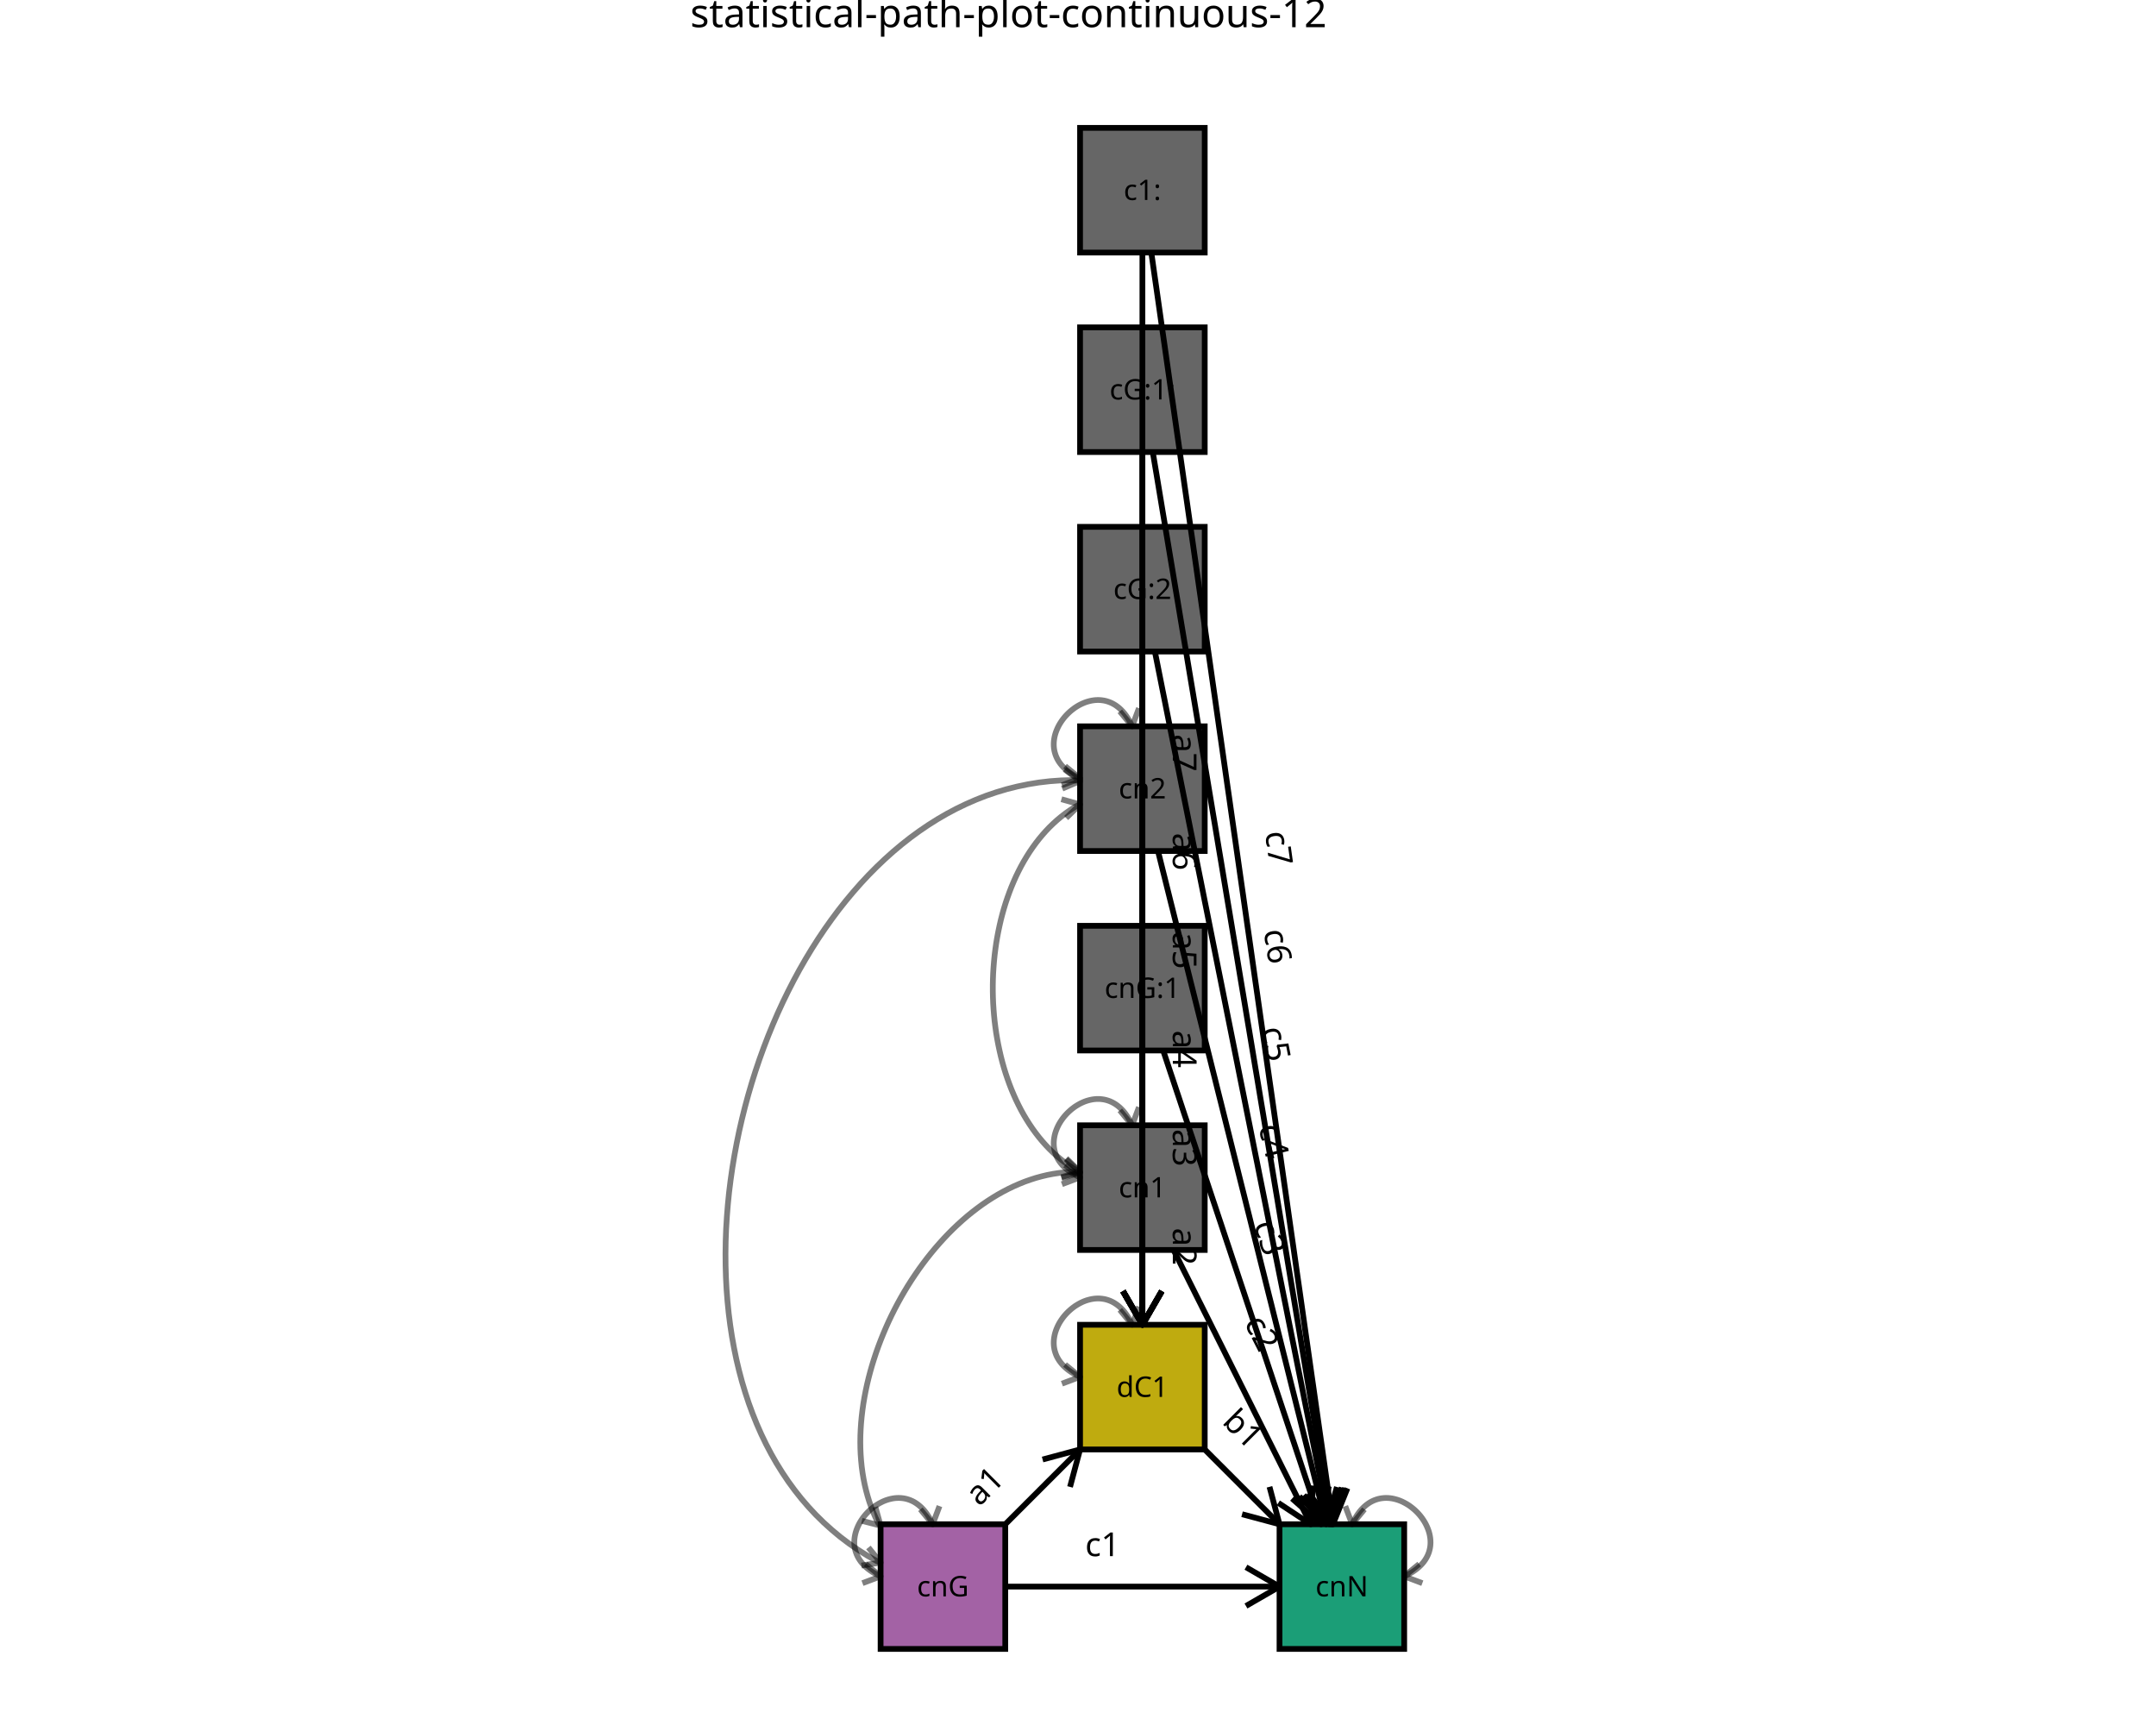
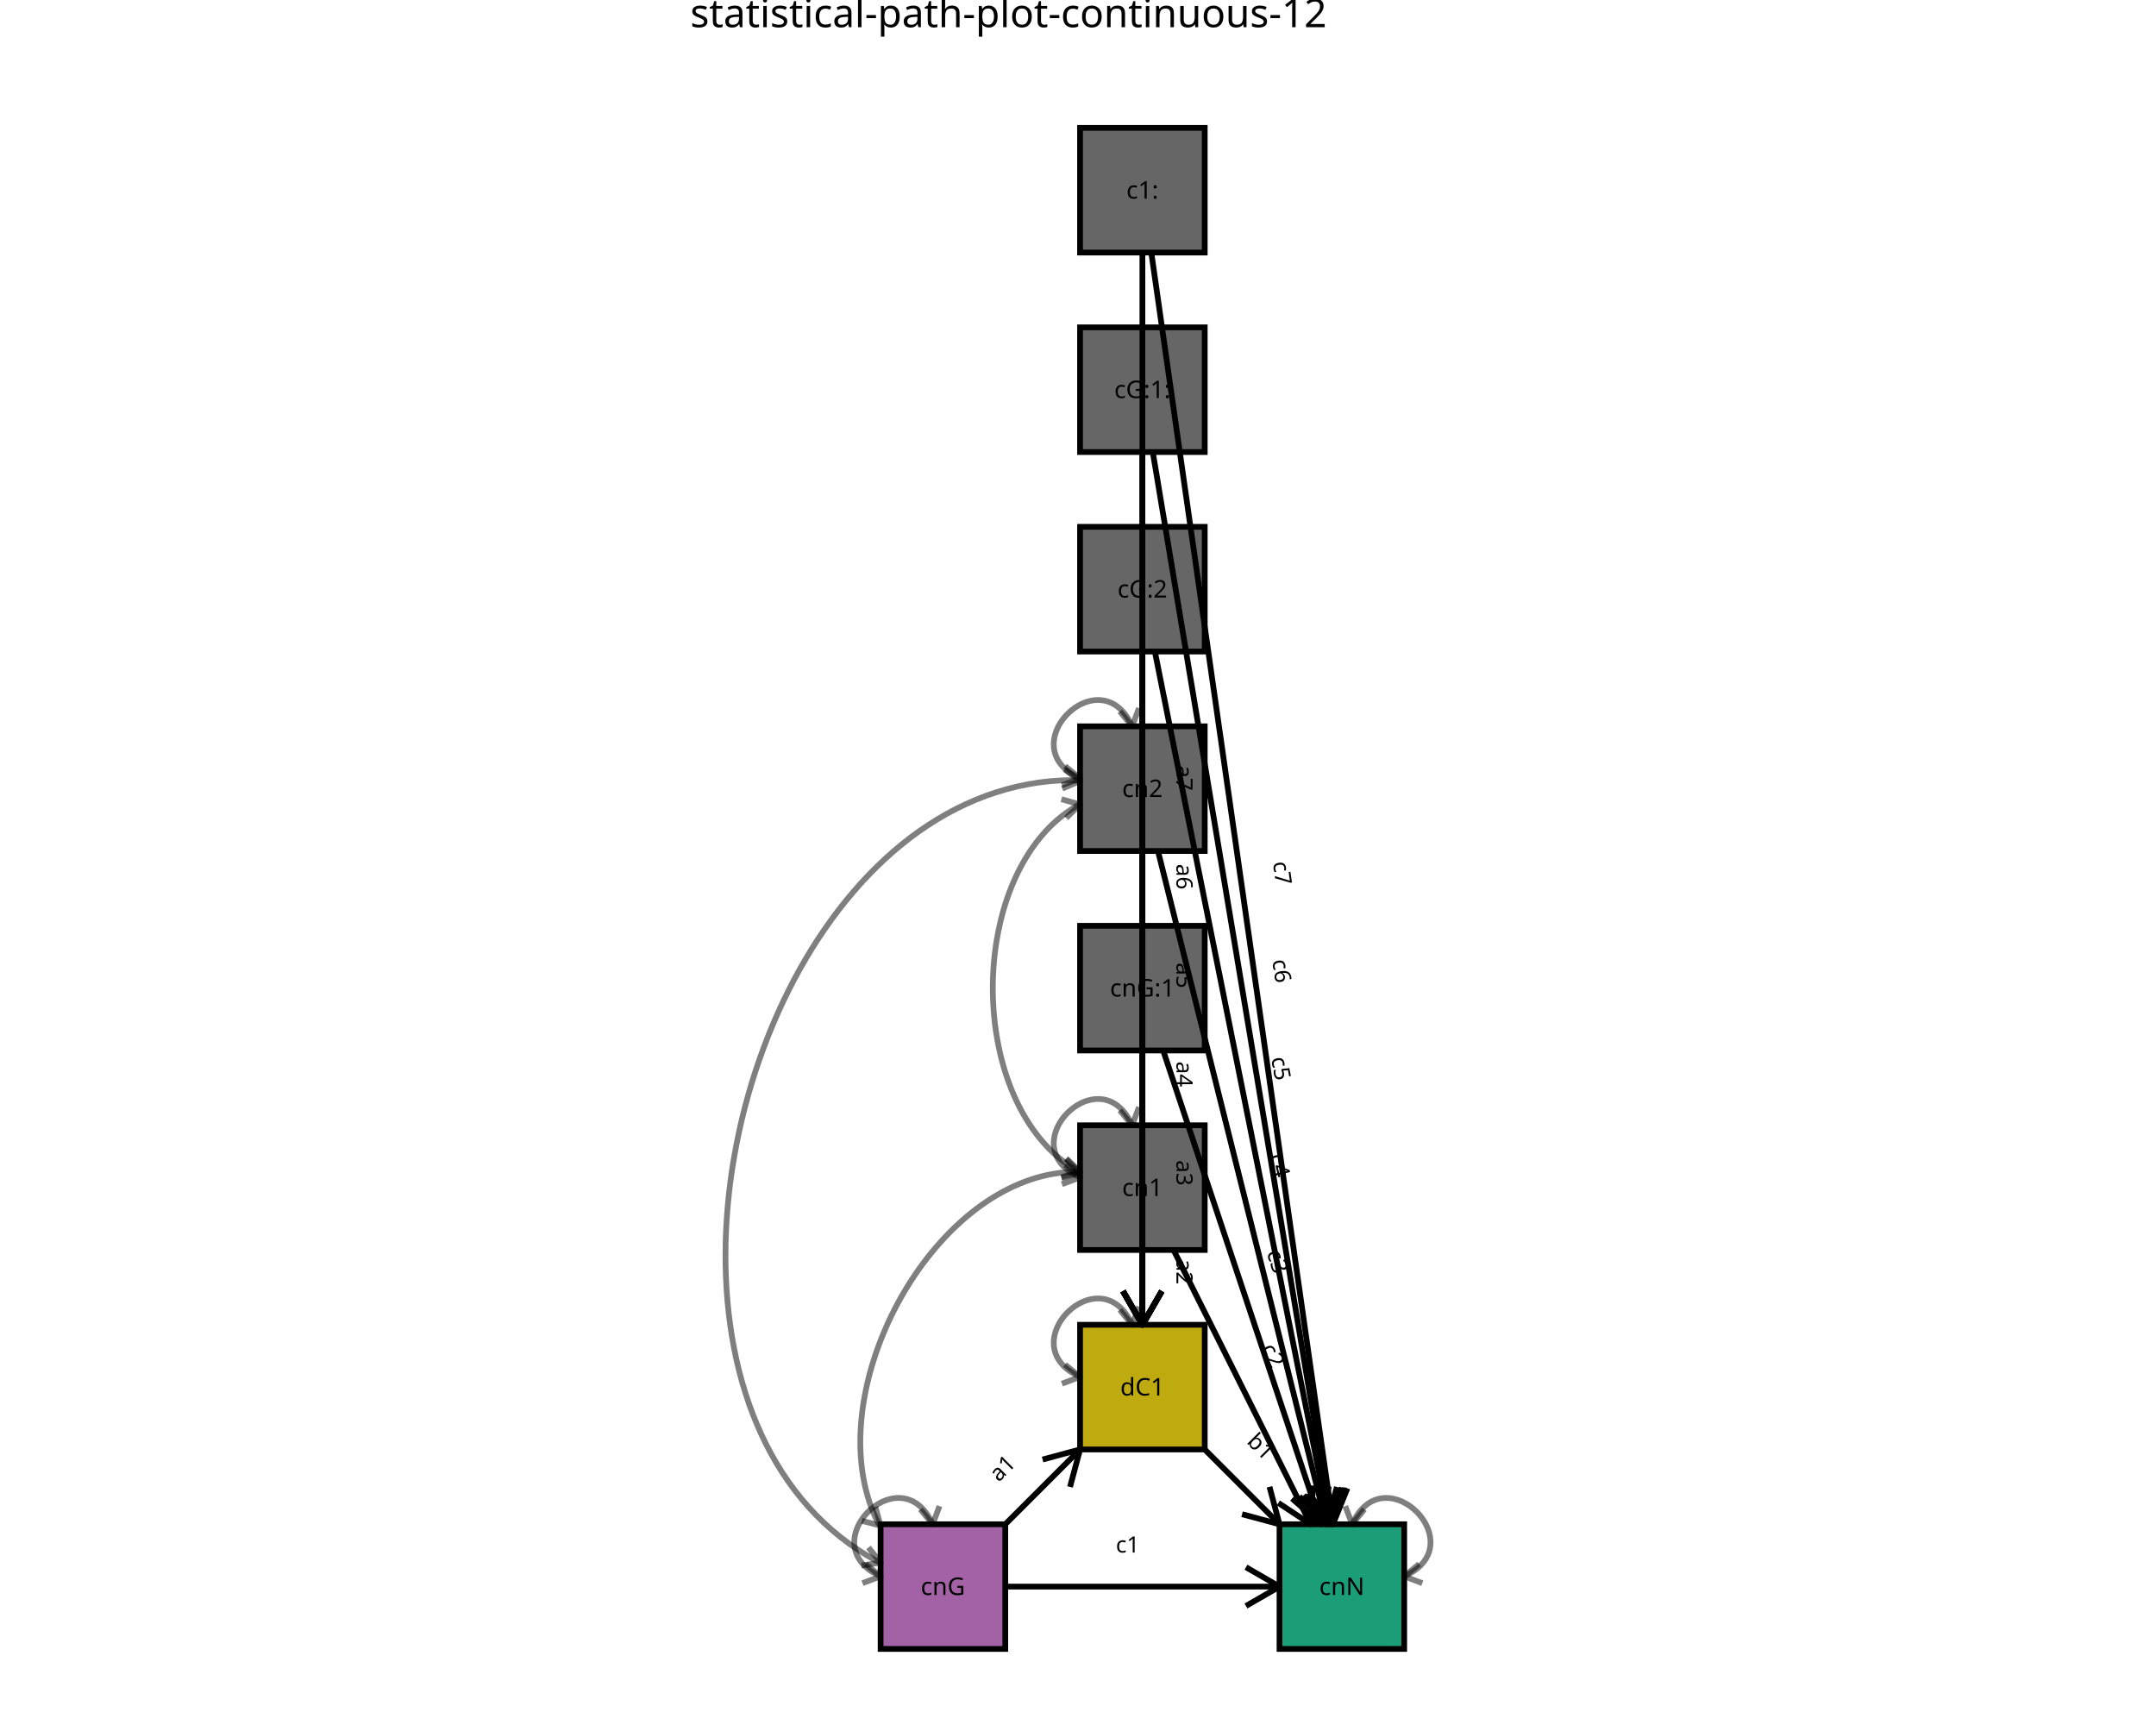
<svg xmlns="http://www.w3.org/2000/svg" class="svglite" data-engine-version="2.0" width="720.00pt" height="576.00pt" viewBox="0 0 720.00 576.00">
  <defs>
    <style type="text/css">
    .svglite line, .svglite polyline, .svglite polygon, .svglite path, .svglite rect, .svglite circle {
      fill: none;
      stroke: #000000;
      stroke-linecap: round;
      stroke-linejoin: round;
      stroke-miterlimit: 10.00;
    }
  </style>
  </defs>
  <rect width="100%" height="100%" style="stroke: none; fill: #FFFFFF;" />
  <defs>
    <clipPath id="cpMC4wMHw3MjAuMDB8MC4wMHw1NzYuMDA=">
      <rect x="0.00" y="0.00" width="720.00" height="576.00" />
    </clipPath>
  </defs>
  <g clip-path="url(#cpMC4wMHw3MjAuMDB8MC4wMHw1NzYuMDA=)">
</g>
  <defs>
    <clipPath id="cpMjMwLjUxfDQ4OS40OXwwLjAwfDU3Ni4wMA==">
      <rect x="230.51" y="0.00" width="258.99" height="576.00" />
    </clipPath>
  </defs>
  <g clip-path="url(#cpMjMwLjUxfDQ4OS40OXwwLjAwfDU3Ni4wMA==)">
    <rect x="230.51" y="0.00" width="258.99" height="576.00" style="stroke-width: 10.67; stroke: none;" />
  </g>
  <g clip-path="url(#cpMC4wMHw3MjAuMDB8MC4wMHw1NzYuMDA=)">
</g>
  <defs>
    <clipPath id="cpMjMwLjUxfDQ4OS40OXwxNy4zMHw1NzYuMDA=">
      <rect x="230.51" y="17.30" width="258.99" height="558.70" />
    </clipPath>
  </defs>
  <g clip-path="url(#cpMjMwLjUxfDQ4OS40OXwxNy4zMHw1NzYuMDA=)">
    <rect x="230.51" y="17.30" width="258.99" height="558.70" style="stroke-width: 10.67; stroke: none;" />
    <rect x="294.08" y="508.97" width="41.63" height="41.63" style="stroke-width: 1.92; stroke-linecap: butt; stroke-linejoin: miter; fill: #A362A5;" />
    <rect x="427.30" y="508.97" width="41.63" height="41.63" style="stroke-width: 1.92; stroke-linecap: butt; stroke-linejoin: miter; fill: #1B9E77;" />
    <rect x="360.69" y="442.36" width="41.63" height="41.63" style="stroke-width: 1.92; stroke-linecap: butt; stroke-linejoin: miter; fill: #BFAB0F;" />
    <rect x="360.69" y="375.75" width="41.63" height="41.63" style="stroke-width: 1.92; stroke-linecap: butt; stroke-linejoin: miter; fill: #666666;" />
    <rect x="360.69" y="309.14" width="41.63" height="41.63" style="stroke-width: 1.92; stroke-linecap: butt; stroke-linejoin: miter; fill: #666666;" />
    <rect x="360.69" y="242.53" width="41.63" height="41.63" style="stroke-width: 1.92; stroke-linecap: butt; stroke-linejoin: miter; fill: #666666;" />
    <rect x="360.69" y="175.92" width="41.63" height="41.63" style="stroke-width: 1.92; stroke-linecap: butt; stroke-linejoin: miter; fill: #666666;" />
    <rect x="360.69" y="109.31" width="41.63" height="41.63" style="stroke-width: 1.92; stroke-linecap: butt; stroke-linejoin: miter; fill: #666666;" />
    <rect x="360.69" y="42.70" width="41.63" height="41.63" style="stroke-width: 1.92; stroke-linecap: butt; stroke-linejoin: miter; fill: #666666;" />
    <polyline points="335.71,529.79 336.43,529.79 337.77,529.79 339.12,529.79 340.46,529.79 341.81,529.79 343.15,529.79 344.50,529.79 345.85,529.79 347.19,529.79 348.54,529.79 349.88,529.79 351.23,529.79 352.57,529.79 353.92,529.79 355.26,529.79 356.61,529.79 357.96,529.79 359.30,529.79 360.65,529.79 361.99,529.79 363.34,529.79 364.68,529.79 366.03,529.79 367.38,529.79 368.72,529.79 370.07,529.79 371.41,529.79 372.76,529.79 374.10,529.79 375.45,529.79 376.80,529.79 378.14,529.79 379.49,529.79 380.83,529.79 382.18,529.79 383.52,529.79 384.87,529.79 386.22,529.79 387.56,529.79 388.91,529.79 390.25,529.79 391.60,529.79 392.94,529.79 394.29,529.79 395.63,529.79 396.98,529.79 398.33,529.79 399.67,529.79 401.02,529.79 402.36,529.79 403.71,529.79 405.05,529.79 406.40,529.79 407.75,529.79 409.09,529.79 410.44,529.79 411.78,529.79 413.13,529.79 414.47,529.79 415.82,529.79 417.17,529.79 418.51,529.79 419.86,529.79 421.20,529.79 422.55,529.79 423.89,529.79 425.24,529.79 426.59,529.79 427.30,529.79 " style="stroke-width: 1.92; stroke-linecap: butt;" />
    <polyline points="416.09,536.26 427.30,529.79 416.09,523.31 " style="stroke-width: 1.92; stroke-linecap: butt;" />
    <polyline points="385.67,217.55 386.22,220.29 386.89,223.65 387.56,227.01 388.23,230.38 388.91,233.74 389.58,237.11 390.25,240.47 390.92,243.83 391.60,247.20 392.27,250.56 392.94,253.93 393.62,257.29 394.29,260.66 394.96,264.02 395.63,267.38 396.31,270.75 396.98,274.11 397.65,277.48 398.33,280.84 399.00,284.20 399.67,287.57 400.34,290.93 401.02,294.30 401.69,297.66 402.36,301.03 403.04,304.39 403.71,307.75 404.38,311.12 405.05,314.48 405.73,317.85 406.40,321.21 407.07,324.57 407.75,327.94 408.42,331.30 409.09,334.67 409.76,338.03 410.44,341.40 411.11,344.76 411.78,348.12 412.46,351.49 413.13,354.85 413.80,358.22 414.47,361.58 415.15,364.94 415.82,368.31 416.49,371.67 417.17,375.04 417.84,378.40 418.51,381.77 419.18,385.13 419.86,388.49 420.53,391.86 421.20,395.22 421.88,398.59 422.55,401.95 423.22,405.31 423.89,408.68 424.57,412.04 425.24,415.41 425.91,418.77 426.59,422.14 427.26,425.50 427.93,428.86 428.60,432.23 429.28,435.59 429.95,438.96 430.62,442.32 431.29,445.68 431.97,449.05 432.64,452.41 433.31,455.78 433.99,459.14 434.66,462.51 435.33,465.87 436.00,469.23 436.68,472.60 437.35,475.96 438.02,479.33 438.70,482.69 439.37,486.05 440.04,489.42 440.71,492.78 441.39,496.15 442.06,499.51 442.73,502.88 443.41,506.24 443.95,508.97 " style="stroke-width: 1.92; stroke-linecap: butt;" />
    <polyline points="435.40,499.25 443.95,508.97 448.10,496.71 " style="stroke-width: 1.92; stroke-linecap: butt;" />
    <polyline points="381.51,217.55 381.51,218.27 381.51,220.96 381.51,223.65 381.51,226.34 381.51,229.03 381.51,231.72 381.51,234.41 381.51,237.11 381.51,239.80 381.51,242.49 381.51,245.18 381.51,247.87 381.51,250.56 381.51,253.25 381.51,255.95 381.51,258.64 381.51,261.33 381.51,264.02 381.51,266.71 381.51,269.40 381.51,272.09 381.51,274.78 381.51,277.48 381.51,280.17 381.51,282.86 381.51,285.55 381.51,288.24 381.51,290.93 381.51,293.62 381.51,296.32 381.51,299.01 381.51,301.70 381.51,304.39 381.51,307.08 381.51,309.77 381.51,312.46 381.51,315.15 381.51,317.85 381.51,320.54 381.51,323.23 381.51,325.92 381.51,328.61 381.51,331.30 381.51,333.99 381.51,336.69 381.51,339.38 381.51,342.07 381.51,344.76 381.51,347.45 381.51,350.14 381.51,352.83 381.51,355.52 381.51,358.22 381.51,360.91 381.51,363.60 381.51,366.29 381.51,368.98 381.51,371.67 381.51,374.36 381.51,377.06 381.51,379.75 381.51,382.44 381.51,385.13 381.51,387.82 381.51,390.51 381.51,393.20 381.51,395.89 381.51,398.59 381.51,401.28 381.51,403.97 381.51,406.66 381.51,409.35 381.51,412.04 381.51,414.73 381.51,417.43 381.51,420.12 381.51,422.81 381.51,425.50 381.51,428.19 381.51,430.88 381.51,433.57 381.51,436.27 381.51,438.96 381.51,441.65 381.51,442.36 " style="stroke-width: 1.92; stroke-linecap: butt;" />
    <polyline points="375.03,431.15 381.51,442.36 387.98,431.15 " style="stroke-width: 1.92; stroke-linecap: butt;" />
    <polyline points="384.97,150.94 385.54,154.35 386.22,158.38 386.89,162.42 387.56,166.46 388.23,170.50 388.91,174.53 389.58,178.57 390.25,182.61 390.92,186.64 391.60,190.68 392.27,194.72 392.94,198.75 393.62,202.79 394.29,206.83 394.96,210.87 395.63,214.90 396.31,218.94 396.98,222.98 397.65,227.01 398.33,231.05 399.00,235.09 399.67,239.12 400.34,243.16 401.02,247.20 401.69,251.24 402.36,255.27 403.04,259.31 403.71,263.35 404.38,267.38 405.05,271.42 405.73,275.46 406.40,279.49 407.07,283.53 407.75,287.57 408.42,291.61 409.09,295.64 409.76,299.68 410.44,303.72 411.11,307.75 411.78,311.79 412.46,315.83 413.13,319.86 413.80,323.90 414.47,327.94 415.15,331.98 415.82,336.01 416.49,340.05 417.17,344.09 417.84,348.12 418.51,352.16 419.18,356.20 419.86,360.23 420.53,364.27 421.20,368.31 421.88,372.35 422.55,376.38 423.22,380.42 423.89,384.46 424.57,388.49 425.24,392.53 425.91,396.57 426.59,400.60 427.26,404.64 427.93,408.68 428.60,412.72 429.28,416.75 429.95,420.79 430.62,424.83 431.29,428.86 431.97,432.90 432.64,436.94 433.31,440.97 433.99,445.01 434.66,449.05 435.33,453.09 436.00,457.12 436.68,461.16 437.35,465.20 438.02,469.23 438.70,473.27 439.37,477.31 440.04,481.34 440.71,485.38 441.39,489.42 442.06,493.46 442.73,497.49 443.41,501.53 444.08,505.57 444.65,508.97 " style="stroke-width: 1.92; stroke-linecap: butt;" />
    <polyline points="436.42,498.98 444.65,508.97 449.19,496.85 " style="stroke-width: 1.92; stroke-linecap: butt;" />
    <polyline points="381.51,150.94 381.51,153.67 381.51,157.04 381.51,160.40 381.51,163.77 381.51,167.13 381.51,170.50 381.51,173.86 381.51,177.22 381.51,180.59 381.51,183.95 381.51,187.32 381.51,190.68 381.51,194.04 381.51,197.41 381.51,200.77 381.51,204.14 381.51,207.50 381.51,210.87 381.51,214.23 381.51,217.59 381.51,220.96 381.51,224.32 381.51,227.69 381.51,231.05 381.51,234.41 381.51,237.78 381.51,241.14 381.51,244.51 381.51,247.87 381.51,251.24 381.51,254.60 381.51,257.96 381.51,261.33 381.51,264.69 381.51,268.06 381.51,271.42 381.51,274.78 381.51,278.15 381.51,281.51 381.51,284.88 381.51,288.24 381.51,291.61 381.51,294.97 381.51,298.33 381.51,301.70 381.51,305.06 381.51,308.43 381.51,311.79 381.51,315.15 381.51,318.52 381.51,321.88 381.51,325.25 381.51,328.61 381.51,331.98 381.51,335.34 381.51,338.70 381.51,342.07 381.51,345.43 381.51,348.80 381.51,352.16 381.51,355.52 381.51,358.89 381.51,362.25 381.51,365.62 381.51,368.98 381.51,372.35 381.51,375.71 381.51,379.07 381.51,382.44 381.51,385.80 381.51,389.17 381.51,392.53 381.51,395.89 381.51,399.26 381.51,402.62 381.51,405.99 381.51,409.35 381.51,412.72 381.51,416.08 381.51,419.44 381.51,422.81 381.51,426.17 381.51,429.54 381.51,432.90 381.51,436.27 381.51,439.63 381.51,442.36 " style="stroke-width: 1.92; stroke-linecap: butt;" />
    <polyline points="375.03,431.15 381.51,442.36 387.98,431.15 " style="stroke-width: 1.92; stroke-linecap: butt;" />
    <polyline points="384.48,84.33 384.87,87.06 385.54,91.77 386.22,96.48 386.89,101.19 387.56,105.90 388.23,110.61 388.91,115.32 389.58,120.03 390.25,124.74 390.92,129.45 391.60,134.16 392.27,138.87 392.94,143.58 393.62,148.29 394.29,153.00 394.96,157.71 395.63,162.42 396.31,167.13 396.98,171.84 397.65,176.55 398.33,181.26 399.00,185.97 399.67,190.68 400.34,195.39 401.02,200.10 401.69,204.81 402.36,209.52 403.04,214.23 403.71,218.94 404.38,223.65 405.05,228.36 405.73,233.07 406.40,237.78 407.07,242.49 407.75,247.20 408.42,251.91 409.09,256.62 409.76,261.33 410.44,266.04 411.11,270.75 411.78,275.46 412.46,280.17 413.13,284.88 413.80,289.59 414.47,294.30 415.15,299.01 415.82,303.72 416.49,308.43 417.17,313.14 417.84,317.85 418.51,322.56 419.18,327.27 419.86,331.98 420.53,336.69 421.20,341.40 421.88,346.11 422.55,350.82 423.22,355.52 423.89,360.23 424.57,364.94 425.24,369.65 425.91,374.36 426.59,379.07 427.26,383.78 427.93,388.49 428.60,393.20 429.28,397.91 429.95,402.62 430.62,407.33 431.29,412.04 431.97,416.75 432.64,421.46 433.31,426.17 433.99,430.88 434.66,435.59 435.33,440.30 436.00,445.01 436.68,449.72 437.35,454.43 438.02,459.14 438.70,463.85 439.37,468.56 440.04,473.27 440.71,477.98 441.39,482.69 442.06,487.40 442.73,492.11 443.41,496.82 444.08,501.53 444.75,506.24 445.14,508.97 " style="stroke-width: 1.92; stroke-linecap: butt;" />
    <polyline points="437.15,498.79 445.14,508.97 449.97,496.96 " style="stroke-width: 1.92; stroke-linecap: butt;" />
    <polyline points="381.51,84.33 381.51,87.74 381.51,91.77 381.51,95.81 381.51,99.85 381.51,103.89 381.51,107.92 381.51,111.96 381.51,116.00 381.51,120.03 381.51,124.07 381.51,128.11 381.51,132.14 381.51,136.18 381.51,140.22 381.51,144.26 381.51,148.29 381.51,152.33 381.51,156.37 381.51,160.40 381.51,164.44 381.51,168.48 381.51,172.51 381.51,176.55 381.51,180.59 381.51,184.63 381.51,188.66 381.51,192.70 381.51,196.74 381.51,200.77 381.51,204.81 381.51,208.85 381.51,212.88 381.51,216.92 381.51,220.96 381.51,225.00 381.51,229.03 381.51,233.07 381.51,237.11 381.51,241.14 381.51,245.18 381.51,249.22 381.51,253.25 381.51,257.29 381.51,261.33 381.51,265.37 381.51,269.40 381.51,273.44 381.51,277.48 381.51,281.51 381.51,285.55 381.51,289.59 381.51,293.62 381.51,297.66 381.51,301.70 381.51,305.74 381.51,309.77 381.51,313.81 381.51,317.85 381.51,321.88 381.51,325.92 381.51,329.96 381.51,333.99 381.51,338.03 381.51,342.07 381.51,346.11 381.51,350.14 381.51,354.18 381.51,358.22 381.51,362.25 381.51,366.29 381.51,370.33 381.51,374.36 381.51,378.40 381.51,382.44 381.51,386.48 381.51,390.51 381.51,394.55 381.51,398.59 381.51,402.62 381.51,406.66 381.51,410.70 381.51,414.73 381.51,418.77 381.51,422.81 381.51,426.85 381.51,430.88 381.51,434.92 381.51,438.96 381.51,442.36 " style="stroke-width: 1.92; stroke-linecap: butt;" />
    <polyline points="375.03,431.15 381.51,442.36 387.98,431.15 " style="stroke-width: 1.92; stroke-linecap: butt;" />
    <polyline points="335.71,508.97 335.75,508.93 336.43,508.26 337.10,507.59 337.77,506.91 338.44,506.24 339.12,505.57 339.79,504.89 340.46,504.22 341.14,503.55 341.81,502.88 342.48,502.20 343.15,501.53 343.83,500.86 344.50,500.18 345.17,499.51 345.85,498.84 346.52,498.17 347.19,497.49 347.86,496.82 348.54,496.15 349.21,495.47 349.88,494.80 350.55,494.13 351.23,493.46 351.90,492.78 352.57,492.11 353.25,491.44 353.92,490.76 354.59,490.09 355.26,489.42 355.94,488.75 356.61,488.07 357.28,487.40 357.96,486.73 358.63,486.05 359.30,485.38 359.97,484.71 360.65,484.04 360.69,483.99 " style="stroke-width: 1.92; stroke-linecap: butt;" />
    <polyline points="357.34,496.50 360.69,483.99 348.18,487.35 " style="stroke-width: 1.92; stroke-linecap: butt;" />
    <polyline points="402.32,483.99 402.36,484.04 403.04,484.71 403.71,485.38 404.38,486.05 405.05,486.73 405.73,487.40 406.40,488.07 407.07,488.75 407.75,489.42 408.42,490.09 409.09,490.76 409.76,491.44 410.44,492.11 411.11,492.78 411.78,493.46 412.46,494.13 413.13,494.80 413.80,495.47 414.47,496.15 415.15,496.82 415.82,497.49 416.49,498.17 417.17,498.84 417.84,499.51 418.51,500.18 419.18,500.86 419.86,501.53 420.53,502.20 421.20,502.88 421.88,503.55 422.55,504.22 423.22,504.89 423.89,505.57 424.57,506.24 425.24,506.91 425.91,507.59 426.59,508.26 427.26,508.93 427.30,508.97 " style="stroke-width: 1.92; stroke-linecap: butt;" />
    <polyline points="414.79,505.62 427.30,508.97 423.95,496.47 " style="stroke-width: 1.92; stroke-linecap: butt;" />
    <polyline points="391.91,417.38 392.27,418.10 392.94,419.44 393.62,420.79 394.29,422.14 394.96,423.48 395.63,424.83 396.31,426.17 396.98,427.52 397.65,428.86 398.33,430.21 399.00,431.56 399.67,432.90 400.34,434.25 401.02,435.59 401.69,436.94 402.36,438.28 403.04,439.63 403.71,440.97 404.38,442.32 405.05,443.67 405.73,445.01 406.40,446.36 407.07,447.70 407.75,449.05 408.42,450.39 409.09,451.74 409.76,453.09 410.44,454.43 411.11,455.78 411.78,457.12 412.46,458.47 413.13,459.81 413.80,461.16 414.47,462.51 415.15,463.85 415.82,465.20 416.49,466.54 417.17,467.89 417.84,469.23 418.51,470.58 419.18,471.93 419.86,473.27 420.53,474.62 421.20,475.96 421.88,477.31 422.55,478.65 423.22,480.00 423.89,481.34 424.57,482.69 425.24,484.04 425.91,485.38 426.59,486.73 427.26,488.07 427.93,489.42 428.60,490.76 429.28,492.11 429.95,493.46 430.62,494.80 431.29,496.15 431.97,497.49 432.64,498.84 433.31,500.18 433.99,501.53 434.66,502.88 435.33,504.22 436.00,505.57 436.68,506.91 437.35,508.26 437.71,508.97 " style="stroke-width: 1.92; stroke-linecap: butt;" />
    <polyline points="426.90,501.84 437.71,508.97 438.48,496.05 " style="stroke-width: 1.92; stroke-linecap: butt;" />
    <polyline points="381.51,417.38 381.51,417.43 381.51,418.10 381.51,418.77 381.51,419.44 381.51,420.12 381.51,420.79 381.51,421.46 381.51,422.14 381.51,422.81 381.51,423.48 381.51,424.15 381.51,424.83 381.51,425.50 381.51,426.17 381.51,426.85 381.51,427.52 381.51,428.19 381.51,428.86 381.51,429.54 381.51,430.21 381.51,430.88 381.51,431.56 381.51,432.23 381.51,432.90 381.51,433.57 381.51,434.25 381.51,434.92 381.51,435.59 381.51,436.27 381.51,436.94 381.51,437.61 381.51,438.28 381.51,438.96 381.51,439.63 381.51,440.30 381.51,440.97 381.51,441.65 381.51,442.32 381.51,442.36 " style="stroke-width: 1.92; stroke-linecap: butt;" />
    <polyline points="375.03,431.15 381.51,442.36 387.98,431.15 " style="stroke-width: 1.92; stroke-linecap: butt;" />
    <polyline points="388.44,350.77 388.91,352.16 389.58,354.18 390.25,356.20 390.92,358.22 391.60,360.23 392.27,362.25 392.94,364.27 393.62,366.29 394.29,368.31 394.96,370.33 395.63,372.35 396.31,374.36 396.98,376.38 397.65,378.40 398.33,380.42 399.00,382.44 399.67,384.46 400.34,386.48 401.02,388.49 401.69,390.51 402.36,392.53 403.04,394.55 403.71,396.57 404.38,398.59 405.05,400.60 405.73,402.62 406.40,404.64 407.07,406.66 407.75,408.68 408.42,410.70 409.09,412.72 409.76,414.73 410.44,416.75 411.11,418.77 411.78,420.79 412.46,422.81 413.13,424.83 413.80,426.85 414.47,428.86 415.15,430.88 415.82,432.90 416.49,434.92 417.17,436.94 417.84,438.96 418.51,440.97 419.18,442.99 419.86,445.01 420.53,447.03 421.20,449.05 421.88,451.07 422.55,453.09 423.22,455.10 423.89,457.12 424.57,459.14 425.24,461.16 425.91,463.18 426.59,465.20 427.26,467.22 427.93,469.23 428.60,471.25 429.28,473.27 429.95,475.29 430.62,477.31 431.29,479.33 431.97,481.34 432.64,483.36 433.31,485.38 433.99,487.40 434.66,489.42 435.33,491.44 436.00,493.46 436.68,495.47 437.35,497.49 438.02,499.51 438.70,501.53 439.37,503.55 440.04,505.57 440.71,507.59 441.18,508.97 " style="stroke-width: 1.92; stroke-linecap: butt;" />
    <polyline points="431.49,500.38 441.18,508.97 443.77,496.29 " style="stroke-width: 1.92; stroke-linecap: butt;" />
    <polyline points="381.51,350.77 381.51,351.49 381.51,352.83 381.51,354.18 381.51,355.52 381.51,356.87 381.51,358.22 381.51,359.56 381.51,360.91 381.51,362.25 381.51,363.60 381.51,364.94 381.51,366.29 381.51,367.64 381.51,368.98 381.51,370.33 381.51,371.67 381.51,373.02 381.51,374.36 381.51,375.71 381.51,377.06 381.51,378.40 381.51,379.75 381.51,381.09 381.51,382.44 381.51,383.78 381.51,385.13 381.51,386.48 381.51,387.82 381.51,389.17 381.51,390.51 381.51,391.86 381.51,393.20 381.51,394.55 381.51,395.89 381.51,397.24 381.51,398.59 381.51,399.93 381.51,401.28 381.51,402.62 381.51,403.97 381.51,405.31 381.51,406.66 381.51,408.01 381.51,409.35 381.51,410.70 381.51,412.04 381.51,413.39 381.51,414.73 381.51,416.08 381.51,417.43 381.51,418.77 381.51,420.12 381.51,421.46 381.51,422.81 381.51,424.15 381.51,425.50 381.51,426.85 381.51,428.19 381.51,429.54 381.51,430.88 381.51,432.23 381.51,433.57 381.51,434.92 381.51,436.27 381.51,437.61 381.51,438.96 381.51,440.30 381.51,441.65 381.51,442.36 " style="stroke-width: 1.92; stroke-linecap: butt;" />
    <polyline points="375.03,431.15 381.51,442.36 387.98,431.15 " style="stroke-width: 1.92; stroke-linecap: butt;" />
    <polyline points="386.71,284.16 386.89,284.88 387.56,287.57 388.23,290.26 388.91,292.95 389.58,295.64 390.25,298.33 390.92,301.03 391.60,303.72 392.27,306.41 392.94,309.10 393.62,311.79 394.29,314.48 394.96,317.17 395.63,319.86 396.31,322.56 396.98,325.25 397.65,327.94 398.33,330.63 399.00,333.32 399.67,336.01 400.34,338.70 401.02,341.40 401.69,344.09 402.36,346.78 403.04,349.47 403.71,352.16 404.38,354.85 405.05,357.54 405.73,360.23 406.40,362.93 407.07,365.62 407.75,368.31 408.42,371.00 409.09,373.69 409.76,376.38 410.44,379.07 411.11,381.77 411.78,384.46 412.46,387.15 413.13,389.84 413.80,392.53 414.47,395.22 415.15,397.91 415.82,400.60 416.49,403.30 417.17,405.99 417.84,408.68 418.51,411.37 419.18,414.06 419.86,416.75 420.53,419.44 421.20,422.14 421.88,424.83 422.55,427.52 423.22,430.21 423.89,432.90 424.57,435.59 425.24,438.28 425.91,440.97 426.59,443.67 427.26,446.36 427.93,449.05 428.60,451.74 429.28,454.43 429.95,457.12 430.62,459.81 431.29,462.51 431.97,465.20 432.64,467.89 433.31,470.58 433.99,473.27 434.66,475.96 435.33,478.65 436.00,481.34 436.68,484.04 437.35,486.73 438.02,489.42 438.70,492.11 439.37,494.80 440.04,497.49 440.71,500.18 441.39,502.88 442.06,505.57 442.73,508.26 442.91,508.97 " style="stroke-width: 1.92; stroke-linecap: butt;" />
    <polyline points="433.91,499.66 442.91,508.97 446.47,496.52 " style="stroke-width: 1.92; stroke-linecap: butt;" />
    <polyline points="381.51,284.16 381.51,285.55 381.51,287.57 381.51,289.59 381.51,291.61 381.51,293.62 381.51,295.64 381.51,297.66 381.51,299.68 381.51,301.70 381.51,303.72 381.51,305.74 381.51,307.75 381.51,309.77 381.51,311.79 381.51,313.81 381.51,315.83 381.51,317.85 381.51,319.86 381.51,321.88 381.51,323.90 381.51,325.92 381.51,327.94 381.51,329.96 381.51,331.98 381.51,333.99 381.51,336.01 381.51,338.03 381.51,340.05 381.51,342.07 381.51,344.09 381.51,346.11 381.51,348.12 381.51,350.14 381.51,352.16 381.51,354.18 381.51,356.20 381.51,358.22 381.51,360.23 381.51,362.25 381.51,364.27 381.51,366.29 381.51,368.31 381.51,370.33 381.51,372.35 381.51,374.36 381.51,376.38 381.51,378.40 381.51,380.42 381.51,382.44 381.51,384.46 381.51,386.48 381.51,388.49 381.51,390.51 381.51,392.53 381.51,394.55 381.51,396.57 381.51,398.59 381.51,400.60 381.51,402.62 381.51,404.64 381.51,406.66 381.51,408.68 381.51,410.70 381.51,412.72 381.51,414.73 381.51,416.75 381.51,418.77 381.51,420.79 381.51,422.81 381.51,424.83 381.51,426.85 381.51,428.86 381.51,430.88 381.51,432.90 381.51,434.92 381.51,436.94 381.51,438.96 381.51,440.97 381.51,442.36 " style="stroke-width: 1.92; stroke-linecap: butt;" />
    <polyline points="375.03,431.15 381.51,442.36 387.98,431.15 " style="stroke-width: 1.92; stroke-linecap: butt;" />
-     <text x="368.21" y="519.62" text-anchor="middle" style="font-size: 11.04px; font-family: sans;" textLength="11.66px" lengthAdjust="spacingAndGlyphs">c1</text>
-     <text transform="translate(422.38,349.25) rotate(-281)" text-anchor="middle" style="font-size: 11.04px; font-family: sans;" textLength="11.66px" lengthAdjust="spacingAndGlyphs">c5</text>
-     <text transform="translate(391.67,317.34) rotate(-270)" text-anchor="middle" style="font-size: 11.04px; font-family: sans;" textLength="12.28px" lengthAdjust="spacingAndGlyphs">a5</text>
-     <text transform="translate(422.88,316.53) rotate(-279)" text-anchor="middle" style="font-size: 11.04px; font-family: sans;" textLength="11.66px" lengthAdjust="spacingAndGlyphs">c6</text>
-     <text transform="translate(391.67,284.37) rotate(-270)" text-anchor="middle" style="font-size: 11.04px; font-family: sans;" textLength="12.28px" lengthAdjust="spacingAndGlyphs">a6</text>
-     <text transform="translate(423.24,283.74) rotate(-278)" text-anchor="middle" style="font-size: 11.04px; font-family: sans;" textLength="11.66px" lengthAdjust="spacingAndGlyphs">c7</text>
-     <text transform="translate(391.67,251.40) rotate(-270)" text-anchor="middle" style="font-size: 11.04px; font-family: sans;" textLength="12.28px" lengthAdjust="spacingAndGlyphs">a7</text>
-     <text transform="translate(331.47,498.83) rotate(-45)" text-anchor="middle" style="font-size: 11.04px; font-family: sans;" textLength="12.28px" lengthAdjust="spacingAndGlyphs">a1</text>
-     <text transform="translate(412.46,479.75) rotate(-315)" text-anchor="middle" style="font-size: 11.04px; font-family: sans;" textLength="12.28px" lengthAdjust="spacingAndGlyphs">b1</text>
-     <text transform="translate(418.00,446.81) rotate(-297)" text-anchor="middle" style="font-size: 11.04px; font-family: sans;" textLength="11.66px" lengthAdjust="spacingAndGlyphs">c2</text>
-     <text transform="translate(391.67,416.24) rotate(-270)" text-anchor="middle" style="font-size: 11.04px; font-family: sans;" textLength="12.28px" lengthAdjust="spacingAndGlyphs">a2</text>
-     <text transform="translate(420.38,414.42) rotate(-288)" text-anchor="middle" style="font-size: 11.04px; font-family: sans;" textLength="11.66px" lengthAdjust="spacingAndGlyphs">c3</text>
-     <text transform="translate(391.67,383.27) rotate(-270)" text-anchor="middle" style="font-size: 11.04px; font-family: sans;" textLength="12.28px" lengthAdjust="spacingAndGlyphs">a3</text>
-     <text transform="translate(421.62,381.90) rotate(-284)" text-anchor="middle" style="font-size: 11.04px; font-family: sans;" textLength="11.66px" lengthAdjust="spacingAndGlyphs">c4</text>
-     <text transform="translate(391.67,350.30) rotate(-270)" text-anchor="middle" style="font-size: 11.04px; font-family: sans;" textLength="12.28px" lengthAdjust="spacingAndGlyphs">a4</text>
-     <text x="314.89" y="533.05" text-anchor="middle" style="font-size: 9.48px; font-family: sans;" textLength="17.40px" lengthAdjust="spacingAndGlyphs">cnG</text>
-     <text x="448.12" y="533.05" text-anchor="middle" style="font-size: 9.48px; font-family: sans;" textLength="16.87px" lengthAdjust="spacingAndGlyphs">cnN</text>
-     <text x="381.51" y="466.44" text-anchor="middle" style="font-size: 9.48px; font-family: sans;" textLength="17.40px" lengthAdjust="spacingAndGlyphs">dC1</text>
-     <text x="381.51" y="399.83" text-anchor="middle" style="font-size: 9.48px; font-family: sans;" textLength="15.30px" lengthAdjust="spacingAndGlyphs">cn1</text>
-     <text x="381.51" y="333.22" text-anchor="middle" style="font-size: 9.48px; font-family: sans;" textLength="25.31px" lengthAdjust="spacingAndGlyphs">cnG:1</text>
-     <text x="381.51" y="266.61" text-anchor="middle" style="font-size: 9.48px; font-family: sans;" textLength="15.30px" lengthAdjust="spacingAndGlyphs">cn2</text>
-     <text x="381.51" y="200.00" text-anchor="middle" style="font-size: 9.48px; font-family: sans;" textLength="20.04px" lengthAdjust="spacingAndGlyphs">cG:2</text>
-     <text x="381.51" y="133.39" text-anchor="middle" style="font-size: 9.48px; font-family: sans;" textLength="22.67px" lengthAdjust="spacingAndGlyphs">cG:1:</text>
-     <text x="381.51" y="66.78" text-anchor="middle" style="font-size: 9.48px; font-family: sans;" textLength="12.66px" lengthAdjust="spacingAndGlyphs">c1:</text>
+     <text x="376.59" y="518.41" text-anchor="middle" style="font-size: 7.53px; font-family: sans;" textLength="7.95px" lengthAdjust="spacingAndGlyphs">c1</text>
+     <text transform="translate(425.21,357.23) rotate(-281)" text-anchor="middle" style="font-size: 7.53px; font-family: sans;" textLength="7.95px" lengthAdjust="spacingAndGlyphs">c5</text>
+     <text transform="translate(392.88,325.72) rotate(-270)" text-anchor="middle" style="font-size: 7.53px; font-family: sans;" textLength="8.37px" lengthAdjust="spacingAndGlyphs">a5</text>
+     <text transform="translate(425.45,324.59) rotate(-279)" text-anchor="middle" style="font-size: 7.53px; font-family: sans;" textLength="7.95px" lengthAdjust="spacingAndGlyphs">c6</text>
+     <text transform="translate(392.88,292.75) rotate(-270)" text-anchor="middle" style="font-size: 7.53px; font-family: sans;" textLength="8.37px" lengthAdjust="spacingAndGlyphs">a6</text>
+     <text transform="translate(425.62,291.87) rotate(-278)" text-anchor="middle" style="font-size: 7.53px; font-family: sans;" textLength="7.95px" lengthAdjust="spacingAndGlyphs">c7</text>
+     <text transform="translate(392.88,259.78) rotate(-270)" text-anchor="middle" style="font-size: 7.53px; font-family: sans;" textLength="8.37px" lengthAdjust="spacingAndGlyphs">a7</text>
+     <text transform="translate(336.54,492.05) rotate(-45)" text-anchor="middle" style="font-size: 7.53px; font-family: sans;" textLength="8.37px" lengthAdjust="spacingAndGlyphs">a1</text>
+     <text transform="translate(419.24,484.82) rotate(-315)" text-anchor="middle" style="font-size: 7.53px; font-family: sans;" textLength="8.37px" lengthAdjust="spacingAndGlyphs">b1</text>
+     <text transform="translate(422.82,453.77) rotate(-297)" text-anchor="middle" style="font-size: 7.53px; font-family: sans;" textLength="7.95px" lengthAdjust="spacingAndGlyphs">c2</text>
+     <text transform="translate(392.88,424.62) rotate(-270)" text-anchor="middle" style="font-size: 7.53px; font-family: sans;" textLength="8.37px" lengthAdjust="spacingAndGlyphs">a2</text>
+     <text transform="translate(424.17,421.98) rotate(-288)" text-anchor="middle" style="font-size: 7.53px; font-family: sans;" textLength="7.95px" lengthAdjust="spacingAndGlyphs">c3</text>
+     <text transform="translate(392.88,391.65) rotate(-270)" text-anchor="middle" style="font-size: 7.53px; font-family: sans;" textLength="8.37px" lengthAdjust="spacingAndGlyphs">a3</text>
+     <text transform="translate(424.83,389.73) rotate(-284)" text-anchor="middle" style="font-size: 7.53px; font-family: sans;" textLength="7.95px" lengthAdjust="spacingAndGlyphs">c4</text>
+     <text transform="translate(392.88,358.68) rotate(-270)" text-anchor="middle" style="font-size: 7.53px; font-family: sans;" textLength="8.37px" lengthAdjust="spacingAndGlyphs">a4</text>
+     <text x="314.89" y="532.59" text-anchor="middle" style="font-size: 8.13px; font-family: sans;" textLength="14.92px" lengthAdjust="spacingAndGlyphs">cnG</text>
+     <text x="448.12" y="532.59" text-anchor="middle" style="font-size: 8.13px; font-family: sans;" textLength="14.46px" lengthAdjust="spacingAndGlyphs">cnN</text>
+     <text x="381.51" y="465.98" text-anchor="middle" style="font-size: 8.13px; font-family: sans;" textLength="14.92px" lengthAdjust="spacingAndGlyphs">dC1</text>
+     <text x="381.51" y="399.37" text-anchor="middle" style="font-size: 8.13px; font-family: sans;" textLength="13.11px" lengthAdjust="spacingAndGlyphs">cn1</text>
+     <text x="381.51" y="332.75" text-anchor="middle" style="font-size: 8.13px; font-family: sans;" textLength="21.70px" lengthAdjust="spacingAndGlyphs">cnG:1</text>
+     <text x="381.51" y="266.14" text-anchor="middle" style="font-size: 8.13px; font-family: sans;" textLength="13.11px" lengthAdjust="spacingAndGlyphs">cn2</text>
+     <text x="381.51" y="199.53" text-anchor="middle" style="font-size: 8.13px; font-family: sans;" textLength="17.17px" lengthAdjust="spacingAndGlyphs">cG:2</text>
+     <text x="381.51" y="132.92" text-anchor="middle" style="font-size: 8.13px; font-family: sans;" textLength="19.43px" lengthAdjust="spacingAndGlyphs">cG:1:</text>
+     <text x="381.51" y="66.31" text-anchor="middle" style="font-size: 8.13px; font-family: sans;" textLength="10.85px" lengthAdjust="spacingAndGlyphs">c1:</text>
    <polyline points="294.08,509.43 293.33,508.70 292.48,506.94 291.69,505.14 290.97,503.31 290.32,501.46 289.74,499.57 289.22,497.65 288.76,495.71 288.37,493.74 288.04,491.75 287.77,489.73 287.57,487.70 287.42,485.65 287.33,483.58 287.30,481.50 287.33,479.40 287.42,477.29 287.56,475.17 287.76,473.05 288.01,470.91 288.31,468.77 288.67,466.63 289.08,464.49 289.54,462.34 290.05,460.20 290.61,458.06 291.22,455.92 291.88,453.80 292.58,451.67 293.33,449.56 294.13,447.46 294.97,445.38 295.85,443.31 296.77,441.25 297.74,439.21 298.75,437.19 299.80,435.20 300.89,433.22 302.02,431.27 303.18,429.35 304.39,427.45 305.63,425.59 306.90,423.75 308.21,421.95 309.55,420.18 310.93,418.45 312.34,416.75 313.78,415.10 315.25,413.48 316.74,411.91 318.27,410.38 319.83,408.90 321.41,407.47 323.02,406.08 324.66,404.75 326.32,403.47 328.00,402.24 329.71,401.07 331.44,399.96 333.19,398.90 334.96,397.91 336.75,396.98 338.56,396.11 340.39,395.31 342.23,394.57 344.10,393.91 345.97,393.31 347.87,392.79 349.77,392.34 351.69,391.97 353.62,391.68 355.57,391.46 357.52,391.32 359.48,391.27 360.69,391.56 " style="stroke-width: 1.92; stroke: #000000; stroke-opacity: 0.50; stroke-linecap: butt;" />
    <polyline points="287.81,507.82 294.08,509.43 292.33,503.19 " style="stroke-width: 1.92; stroke: #000000; stroke-opacity: 0.50; stroke-linecap: butt;" />
    <polyline points="354.48,393.39 360.69,391.56 356.00,387.10 " style="stroke-width: 1.92; stroke: #000000; stroke-opacity: 0.50; stroke-linecap: butt;" />
    <polyline points="294.08,521.76 292.85,521.28 289.59,519.42 286.44,517.43 283.42,515.33 280.50,513.11 277.71,510.78 275.02,508.35 272.45,505.82 269.99,503.18 267.64,500.45 265.40,497.62 263.27,494.71 261.25,491.70 259.33,488.62 257.52,485.45 255.82,482.21 254.22,478.89 252.73,475.51 251.34,472.05 250.05,468.54 248.87,464.96 247.78,461.33 246.80,457.64 245.91,453.90 245.13,450.11 244.44,446.29 243.85,442.42 243.35,438.51 242.95,434.57 242.64,430.59 242.43,426.60 242.31,422.57 242.28,418.53 242.34,414.47 242.49,410.39 242.74,406.30 243.07,402.21 243.48,398.11 243.99,394.01 244.58,389.91 245.26,385.82 246.02,381.74 246.86,377.67 247.79,373.61 248.80,369.57 249.89,365.56 251.06,361.57 252.31,357.61 253.64,353.68 255.05,349.79 256.53,345.93 258.09,342.12 259.72,338.35 261.43,334.63 263.22,330.96 265.07,327.35 267.00,323.79 269.00,320.30 271.07,316.87 273.21,313.51 275.42,310.22 277.70,307.01 280.04,303.87 282.45,300.82 284.93,297.85 287.47,294.96 290.07,292.17 292.74,289.48 295.47,286.88 298.26,284.38 301.11,281.99 304.02,279.70 306.99,277.53 310.02,275.47 313.10,273.53 316.25,271.70 319.44,270.01 322.70,268.44 326.00,267.00 329.36,265.69 332.77,264.53 336.23,263.50 339.75,262.62 343.31,261.88 346.92,261.29 350.58,260.86 354.29,260.59 358.05,260.48 360.69,260.80 " style="stroke-width: 1.92; stroke: #000000; stroke-opacity: 0.50; stroke-linecap: butt;" />
    <polyline points="287.68,522.76 294.08,521.76 290.01,516.72 " style="stroke-width: 1.92; stroke: #000000; stroke-opacity: 0.50; stroke-linecap: butt;" />
    <polyline points="354.73,263.33 360.69,260.80 355.52,256.90 " style="stroke-width: 1.92; stroke: #000000; stroke-opacity: 0.50; stroke-linecap: butt;" />
    <polyline points="360.69,391.29 360.22,391.17 358.71,390.28 357.24,389.33 355.82,388.32 354.43,387.25 353.08,386.13 351.78,384.96 350.51,383.73 349.29,382.45 348.11,381.13 346.97,379.76 345.87,378.34 344.81,376.88 343.79,375.37 342.81,373.83 341.87,372.25 340.97,370.63 340.12,368.97 339.30,367.28 338.53,365.56 337.79,363.81 337.10,362.03 336.45,360.22 335.83,358.39 335.26,356.53 334.73,354.65 334.24,352.75 333.80,350.83 333.39,348.90 333.02,346.95 332.69,344.98 332.41,343.00 332.16,341.01 331.96,339.02 331.80,337.01 331.67,335.00 331.59,332.98 331.55,330.97 331.55,328.95 331.59,326.93 331.67,324.92 331.80,322.90 331.96,320.90 332.16,318.90 332.41,316.91 332.69,314.93 333.02,312.97 333.39,311.02 333.80,309.08 334.24,307.16 334.73,305.26 335.26,303.38 335.83,301.53 336.45,299.69 337.10,297.89 337.79,296.11 338.53,294.35 339.30,292.63 340.12,290.94 340.97,289.29 341.87,287.67 342.81,286.09 343.79,284.54 344.81,283.04 345.87,281.58 346.97,280.16 348.11,278.79 349.29,277.46 350.51,276.18 351.78,274.96 353.08,273.78 354.43,272.66 355.82,271.59 357.24,270.59 358.71,269.63 360.22,268.74 360.69,268.62 " style="stroke-width: 1.92; stroke: #000000; stroke-opacity: 0.50; stroke-linecap: butt;" />
    <polyline points="354.46,393.05 360.69,391.29 356.05,386.77 " style="stroke-width: 1.92; stroke: #000000; stroke-opacity: 0.50; stroke-linecap: butt;" />
    <polyline points="356.05,273.14 360.69,268.62 354.46,266.87 " style="stroke-width: 1.92; stroke: #000000; stroke-opacity: 0.50; stroke-linecap: butt;" />
    <polyline points="311.47,508.97 311.46,508.96 311.00,507.99 310.52,507.09 310.01,506.25 309.49,505.47 308.95,504.75 308.39,504.08 307.81,503.48 307.22,502.93 306.61,502.43 306.00,501.99 305.37,501.59 304.73,501.25 304.08,500.96 303.43,500.72 302.77,500.52 302.11,500.37 301.44,500.27 300.77,500.20 300.09,500.18 299.42,500.20 298.75,500.26 298.08,500.36 297.41,500.50 296.75,500.67 296.10,500.87 295.45,501.11 294.82,501.38 294.19,501.69 293.57,502.02 292.97,502.38 292.37,502.76 291.80,503.18 291.24,503.62 290.69,504.08 290.17,504.56 289.67,505.06 289.18,505.59 288.72,506.13 288.28,506.69 287.87,507.27 287.48,507.86 287.12,508.46 286.79,509.08 286.49,509.71 286.22,510.35 285.98,510.99 285.77,511.65 285.60,512.31 285.47,512.97 285.37,513.64 285.31,514.31 285.29,514.99 285.31,515.66 285.37,516.33 285.48,517.00 285.63,517.66 285.83,518.33 286.07,518.98 286.36,519.63 286.70,520.26 287.09,520.89 287.53,521.51 288.03,522.11 288.58,522.70 289.19,523.28 289.85,523.84 290.57,524.38 291.35,524.91 292.19,525.41 293.10,525.90 294.06,526.36 294.08,526.36 " style="stroke-width: 1.92; stroke: #000000; stroke-opacity: 0.50; stroke-linecap: butt;" />
    <polyline points="307.36,503.97 311.47,508.97 313.75,502.91 " style="stroke-width: 1.92; stroke: #000000; stroke-opacity: 0.50; stroke-linecap: butt;" />
    <polyline points="288.02,528.64 294.08,526.36 289.07,522.25 " style="stroke-width: 1.92; stroke: #000000; stroke-opacity: 0.50; stroke-linecap: butt;" />
    <polyline points="378.08,375.75 378.07,375.74 377.61,374.77 377.13,373.87 376.62,373.03 376.10,372.25 375.56,371.52 375.00,370.86 374.42,370.26 373.83,369.70 373.23,369.21 372.61,368.76 371.98,368.37 371.34,368.03 370.70,367.74 370.04,367.50 369.38,367.30 368.72,367.15 368.05,367.05 367.38,366.98 366.70,366.96 366.03,366.98 365.36,367.04 364.69,367.14 364.02,367.28 363.36,367.45 362.71,367.65 362.06,367.89 361.43,368.16 360.80,368.46 360.18,368.80 359.58,369.16 358.98,369.54 358.41,369.96 357.85,370.39 357.31,370.86 356.78,371.34 356.28,371.84 355.79,372.37 355.33,372.91 354.89,373.47 354.48,374.05 354.09,374.64 353.73,375.24 353.40,375.86 353.10,376.49 352.83,377.13 352.59,377.77 352.38,378.43 352.21,379.09 352.08,379.75 351.98,380.42 351.92,381.09 351.90,381.77 351.92,382.44 351.98,383.11 352.09,383.78 352.24,384.44 352.44,385.10 352.68,385.76 352.97,386.40 353.31,387.04 353.70,387.67 354.15,388.29 354.64,388.89 355.19,389.48 355.80,390.06 356.46,390.62 357.18,391.16 357.96,391.69 358.80,392.19 359.71,392.68 360.67,393.14 360.69,393.14 " style="stroke-width: 1.92; stroke: #000000; stroke-opacity: 0.50; stroke-linecap: butt;" />
    <polyline points="373.97,370.75 378.08,375.75 380.36,369.69 " style="stroke-width: 1.92; stroke: #000000; stroke-opacity: 0.50; stroke-linecap: butt;" />
    <polyline points="354.63,395.42 360.69,393.14 355.68,389.03 " style="stroke-width: 1.92; stroke: #000000; stroke-opacity: 0.50; stroke-linecap: butt;" />
    <polyline points="378.08,242.53 378.07,242.52 377.61,241.55 377.13,240.65 376.62,239.81 376.10,239.02 375.56,238.30 375.00,237.64 374.42,237.03 373.83,236.48 373.23,235.99 372.61,235.54 371.98,235.15 371.34,234.81 370.70,234.52 370.04,234.28 369.38,234.08 368.72,233.93 368.05,233.83 367.38,233.76 366.70,233.74 366.03,233.76 365.36,233.82 364.69,233.92 364.02,234.06 363.36,234.23 362.71,234.43 362.06,234.67 361.43,234.94 360.80,235.24 360.18,235.57 359.58,235.93 358.98,236.32 358.41,236.74 357.85,237.17 357.31,237.63 356.78,238.12 356.28,238.62 355.79,239.15 355.33,239.69 354.89,240.25 354.48,240.83 354.09,241.42 353.73,242.02 353.40,242.64 353.10,243.27 352.83,243.91 352.59,244.55 352.38,245.21 352.21,245.87 352.08,246.53 351.98,247.20 351.92,247.87 351.90,248.54 351.92,249.22 351.98,249.89 352.09,250.56 352.24,251.22 352.44,251.88 352.68,252.54 352.97,253.18 353.31,253.82 353.70,254.45 354.15,255.07 354.64,255.67 355.19,256.26 355.80,256.84 356.46,257.40 357.18,257.94 357.96,258.47 358.80,258.97 359.71,259.45 360.67,259.92 360.69,259.92 " style="stroke-width: 1.92; stroke: #000000; stroke-opacity: 0.50; stroke-linecap: butt;" />
    <polyline points="373.97,237.52 378.08,242.53 380.36,236.47 " style="stroke-width: 1.92; stroke: #000000; stroke-opacity: 0.50; stroke-linecap: butt;" />
    <polyline points="354.63,262.20 360.69,259.92 355.68,255.81 " style="stroke-width: 1.92; stroke: #000000; stroke-opacity: 0.50; stroke-linecap: butt;" />
    <polyline points="378.08,442.36 378.07,442.35 377.61,441.38 377.13,440.48 376.62,439.64 376.10,438.86 375.56,438.14 375.00,437.47 374.42,436.87 373.83,436.31 373.23,435.82 372.61,435.38 371.98,434.98 371.34,434.64 370.70,434.35 370.04,434.11 369.38,433.91 368.72,433.76 368.05,433.66 367.38,433.59 366.70,433.57 366.03,433.59 365.36,433.65 364.69,433.75 364.02,433.89 363.36,434.06 362.71,434.26 362.06,434.50 361.43,434.77 360.80,435.08 360.18,435.41 359.58,435.77 358.98,436.15 358.41,436.57 357.85,437.00 357.31,437.47 356.78,437.95 356.28,438.45 355.79,438.98 355.33,439.52 354.89,440.08 354.48,440.66 354.09,441.25 353.73,441.85 353.40,442.47 353.10,443.10 352.83,443.74 352.59,444.38 352.38,445.04 352.21,445.70 352.08,446.36 351.98,447.03 351.92,447.70 351.90,448.38 351.92,449.05 351.98,449.72 352.09,450.39 352.24,451.05 352.44,451.71 352.68,452.37 352.97,453.02 353.31,453.65 353.70,454.28 354.15,454.90 354.64,455.50 355.19,456.09 355.80,456.67 356.46,457.23 357.18,457.77 357.96,458.30 358.80,458.80 359.71,459.29 360.67,459.75 360.69,459.75 " style="stroke-width: 1.92; stroke: #000000; stroke-opacity: 0.50; stroke-linecap: butt;" />
    <polyline points="373.97,437.36 378.08,442.36 380.36,436.30 " style="stroke-width: 1.92; stroke: #000000; stroke-opacity: 0.50; stroke-linecap: butt;" />
    <polyline points="354.63,462.03 360.69,459.75 355.68,455.64 " style="stroke-width: 1.92; stroke: #000000; stroke-opacity: 0.50; stroke-linecap: butt;" />
    <polyline points="468.93,526.36 468.95,526.36 469.91,525.90 470.82,525.41 471.66,524.91 472.44,524.38 473.16,523.84 473.82,523.28 474.43,522.70 474.98,522.11 475.48,521.51 475.92,520.89 476.31,520.26 476.65,519.63 476.94,518.98 477.19,518.33 477.38,517.66 477.53,517.00 477.64,516.33 477.70,515.66 477.72,514.99 477.70,514.31 477.64,513.64 477.54,512.97 477.41,512.31 477.24,511.65 477.03,510.99 476.79,510.35 476.52,509.71 476.22,509.08 475.89,508.46 475.53,507.86 475.14,507.27 474.73,506.69 474.29,506.13 473.83,505.59 473.34,505.06 472.84,504.56 472.32,504.08 471.77,503.62 471.21,503.18 470.64,502.76 470.05,502.38 469.44,502.02 468.82,501.69 468.20,501.38 467.56,501.11 466.91,500.87 466.26,500.67 465.60,500.50 464.93,500.36 464.26,500.26 463.59,500.20 462.92,500.18 462.25,500.20 461.57,500.27 460.91,500.37 460.24,500.52 459.58,500.72 458.93,500.96 458.28,501.25 457.64,501.59 457.01,501.99 456.40,502.43 455.79,502.93 455.20,503.48 454.62,504.08 454.06,504.75 453.52,505.47 453.00,506.25 452.49,507.09 452.01,507.99 451.55,508.96 451.54,508.97 " style="stroke-width: 1.92; stroke: #000000; stroke-opacity: 0.50; stroke-linecap: butt;" />
    <polyline points="473.94,522.25 468.93,526.36 474.99,528.64 " style="stroke-width: 1.92; stroke: #000000; stroke-opacity: 0.50; stroke-linecap: butt;" />
    <polyline points="449.26,502.91 451.54,508.97 455.65,503.97 " style="stroke-width: 1.92; stroke: #000000; stroke-opacity: 0.50; stroke-linecap: butt;" />
  </g>
  <g clip-path="url(#cpMC4wMHw3MjAuMDB8MC4wMHw1NzYuMDA=)">
    <text x="230.51" y="9.08" style="font-size: 13.20px; font-family: sans;" textLength="197.39px" lengthAdjust="spacingAndGlyphs">statistical-path-plot-continuous-12</text>
  </g>
</svg>
